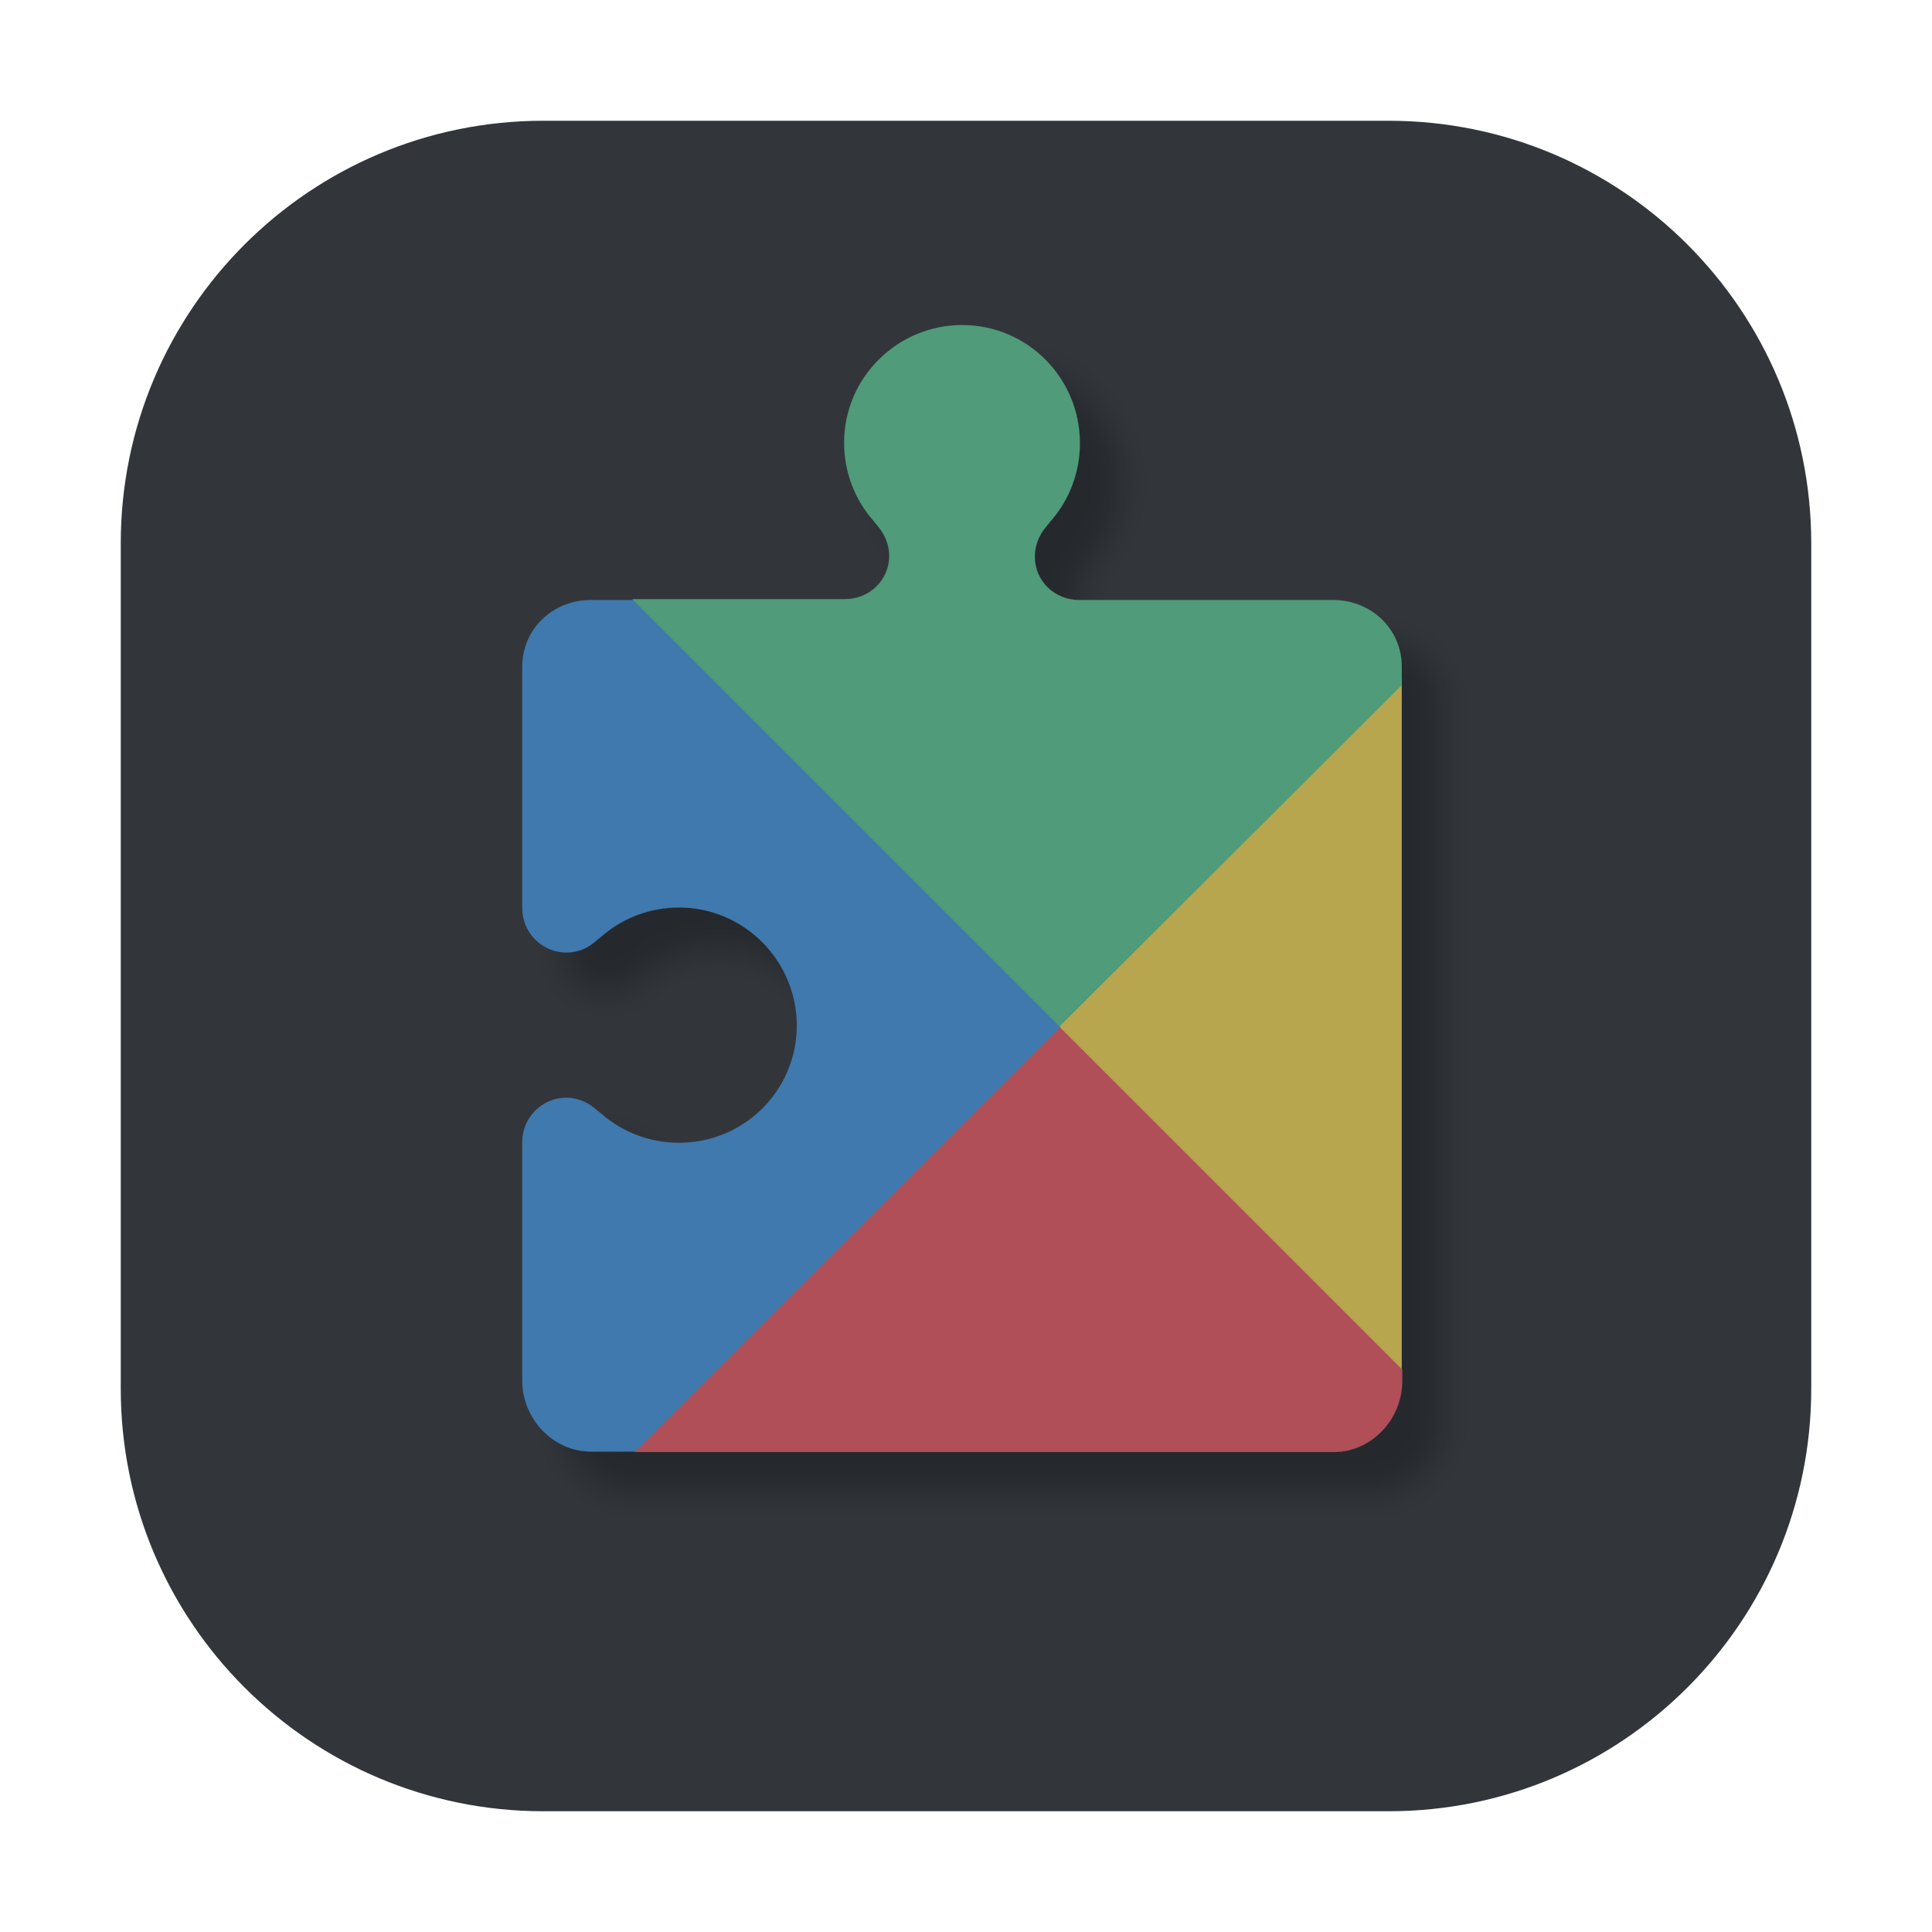
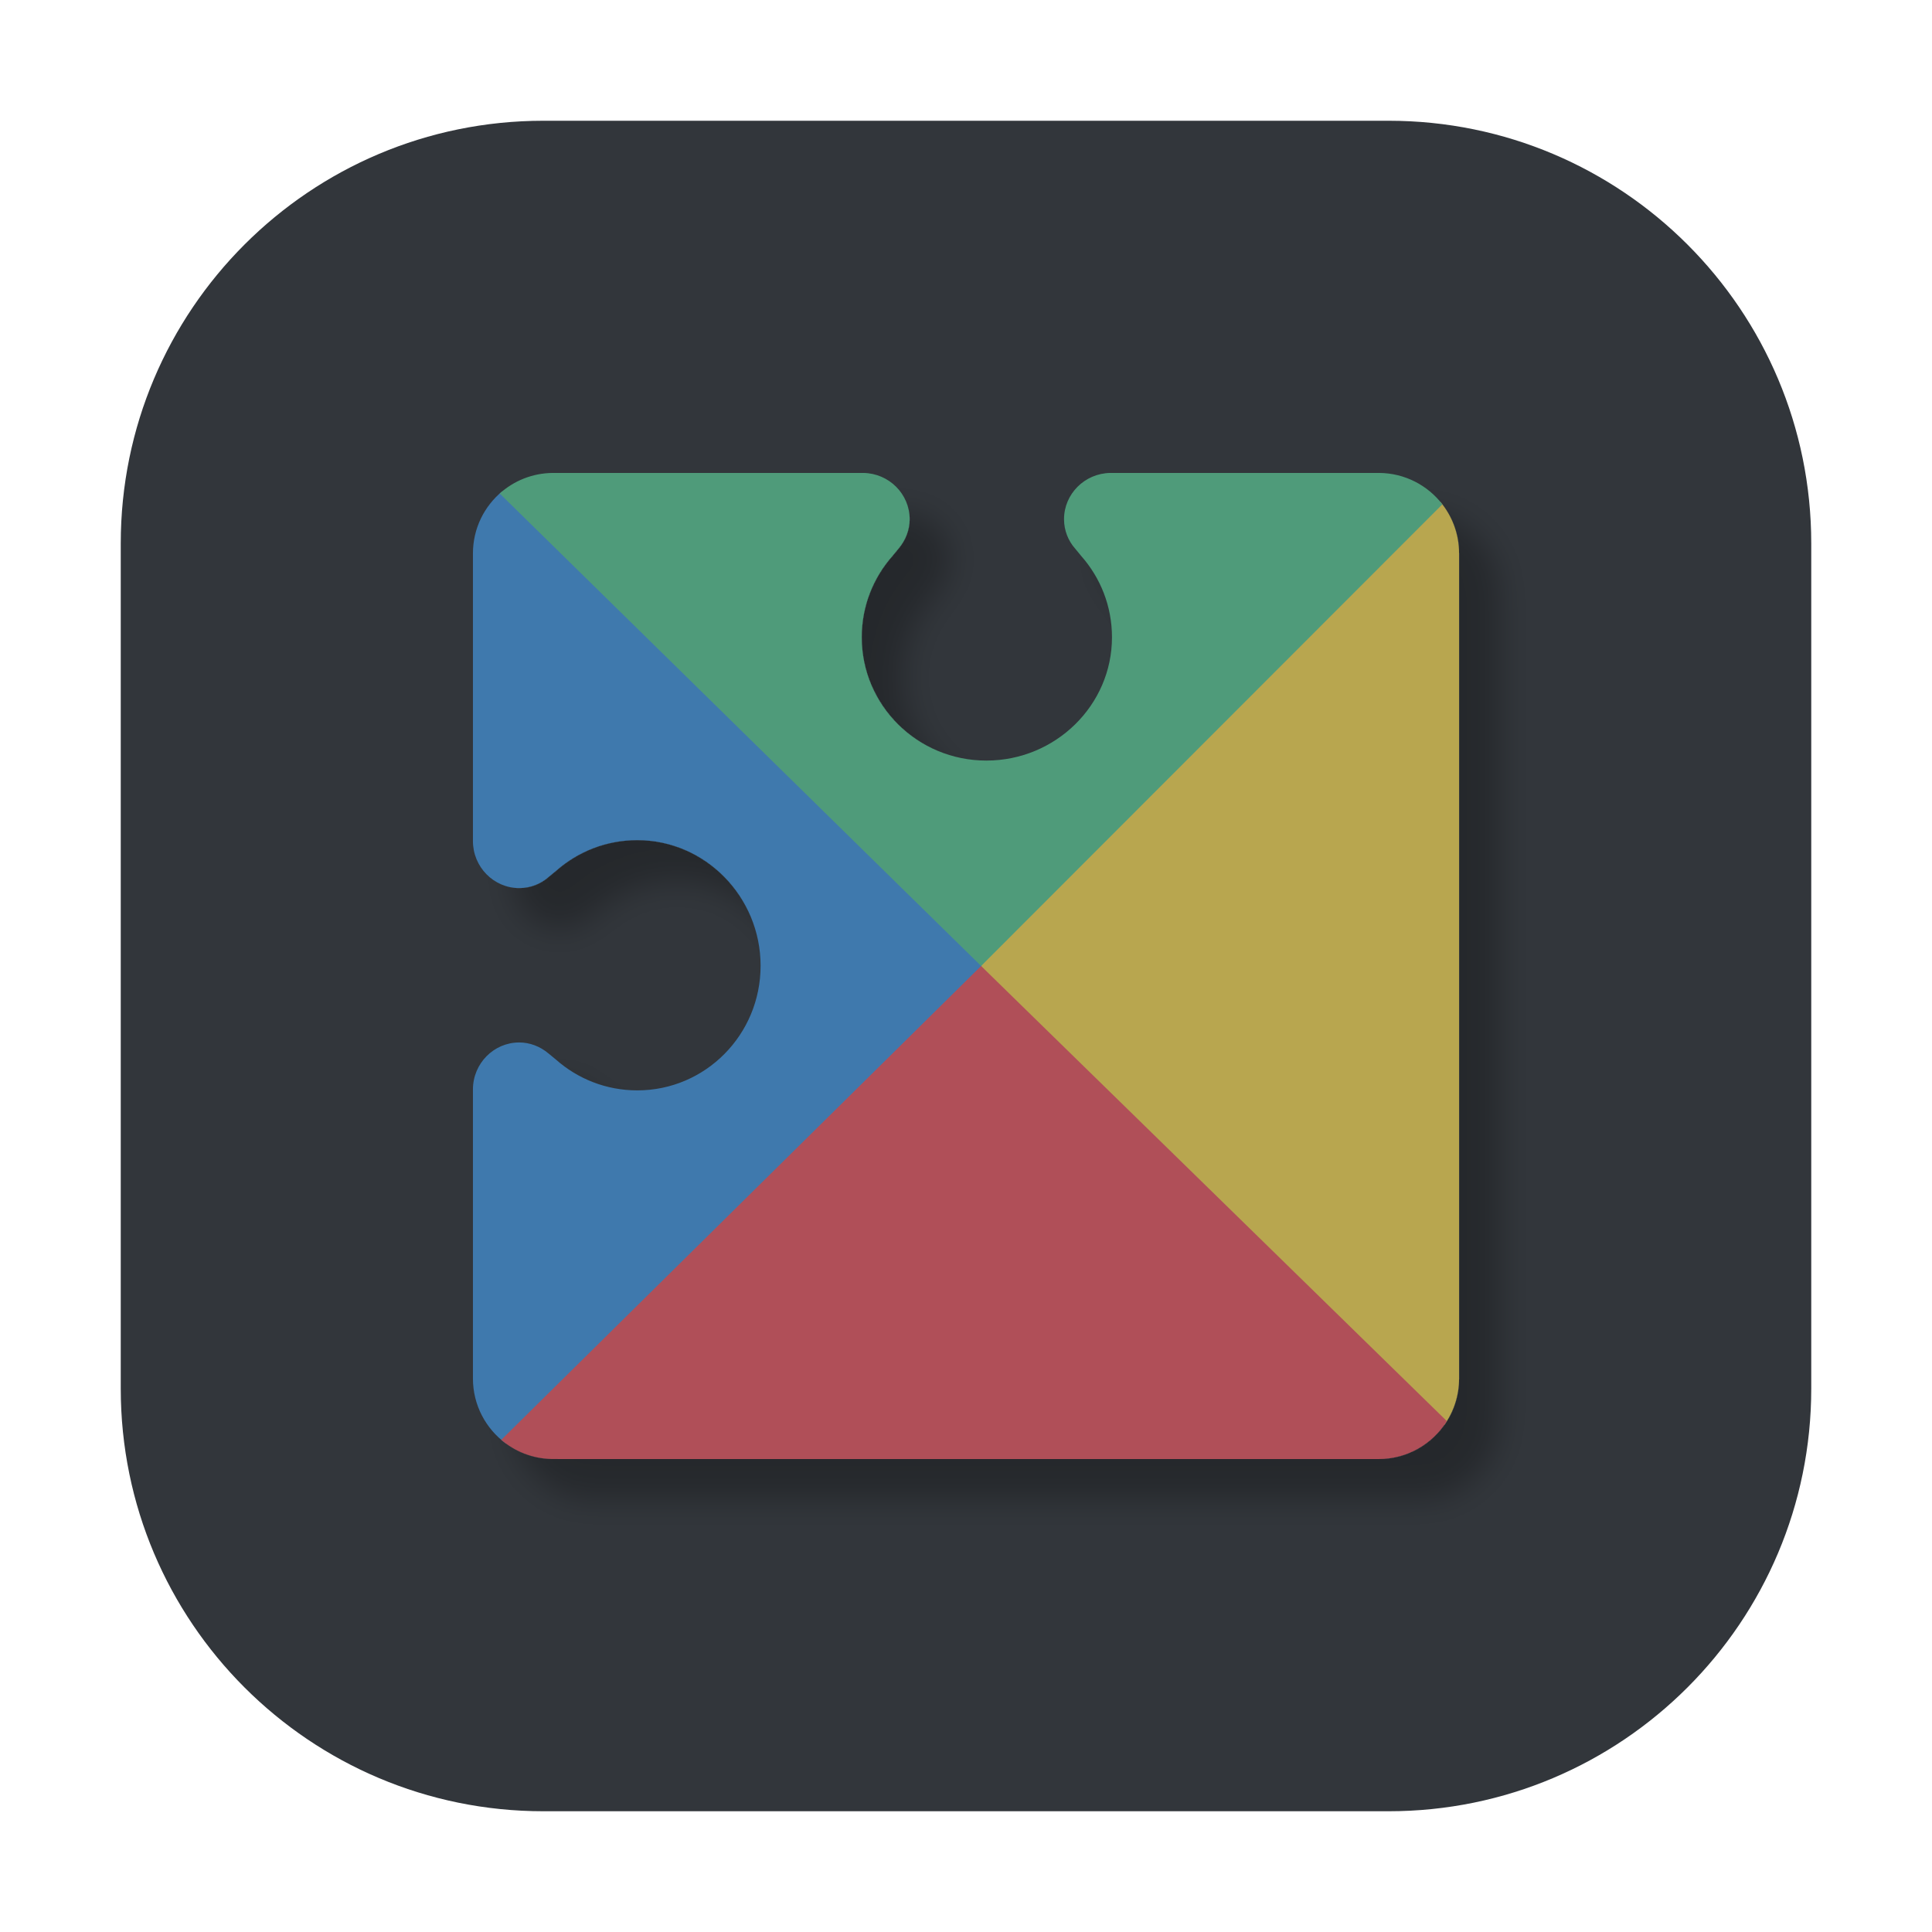
<svg xmlns="http://www.w3.org/2000/svg" width="192" height="192" viewBox="0 0 192 192" fill="none">
  <rect x="12" y="12" width="168" height="168" rx="42" fill="#32363B" />
-   <g filter="url(#filter0_d_370_2910)">
-     <path d="M105.301 102.77L139.304 136.774V67.378L105.301 101.382V102.77Z" fill="#B8A64F" />
-     <path d="M105.302 101.427L63.504 59.628H58.71C54.947 59.628 51.9 62.495 51.9 66.259V90.271C51.9 92.691 53.872 94.662 56.291 94.662C57.366 94.662 58.352 94.259 59.068 93.631L59.785 93.049C61.846 91.257 64.534 90.182 67.491 90.182C73.942 90.182 79.184 95.468 79.184 101.919C79.184 108.371 73.942 113.567 67.491 113.567C64.534 113.567 61.846 112.492 59.785 110.7L59.068 110.118C58.262 109.446 57.276 109.087 56.291 109.087C53.872 109.087 51.9 111.059 51.9 113.478V137.222C51.9 140.985 54.947 144.255 58.71 144.255H63.817L105.347 102.726V101.427H105.302Z" fill="#3F79AD" />
-     <path d="M139.304 68.095V66.258C139.304 62.495 136.257 59.628 132.494 59.628H107.227C104.808 59.628 102.837 57.746 102.837 55.327C102.837 54.252 103.24 53.222 103.867 52.46L104.449 51.743C106.241 49.682 107.317 46.995 107.317 44.038C107.317 37.542 102.075 32.3 95.624 32.3C89.172 32.3 83.886 37.542 83.886 43.993C83.886 46.95 84.961 49.638 86.753 51.699L87.336 52.415C87.963 53.177 88.366 54.207 88.366 55.238C88.366 57.657 86.395 59.538 83.976 59.538H62.83L105.301 102.009L139.304 68.095Z" fill="#4F9B7A" />
-     <path d="M63.1 144.3H132.54C136.303 144.3 139.349 141.03 139.349 137.266V136.102L105.346 102.098L63.1 144.3Z" fill="#B04F58" />
+   <g filter="url(#filter0_d_758_45)">
+     <path d="M76 70.998L98 95.998L75.267 120.735L50.27 143.449C48.288 141.993 47 139.647 47 136.998V108.263C47.002 105.692 49.067 103.598 51.601 103.598C52.633 103.598 53.666 103.979 54.511 104.693L55.262 105.312C57.421 107.218 60.237 108.361 63.335 108.361C70.094 108.361 75.587 102.835 75.587 95.975C75.587 89.114 70.094 83.491 63.335 83.491C60.237 83.491 57.421 84.635 55.262 86.541L54.511 87.16C53.76 87.827 52.727 88.256 51.601 88.256C49.066 88.256 47 86.16 47 83.587V54.998C47 52.522 48.125 50.308 49.892 48.841L76 70.998Z" fill="#3F79AD" />
+     <path d="M143.149 49.882C144.305 51.269 145 53.052 145 54.998V136.998C145 138.727 144.45 140.326 143.518 141.634L117.5 120.998L97.5 95.998L117.5 70.498L143.149 49.882Z" fill="#B8A64F" />
+     <path d="M143.786 141.23C142.373 143.492 139.863 144.998 136.999 144.998H55.809C55.429 144.996 55.09 144.994 54.795 144.992C52.897 144.945 51.164 144.238 49.816 143.09L97.5 95.998L143.786 141.23Z" fill="#B04F58" />
+     <path d="M137.075 47C139.626 47.023 141.89 48.24 143.339 50.12L97.5 95.998L49.66 49.043C51.059 47.788 52.902 47.019 54.925 47H85.811C88.348 47.042 90.4 49.09 90.4 51.599C90.4 52.631 90.019 53.664 89.305 54.509L88.686 55.26C86.78 57.419 85.637 60.235 85.637 63.333C85.637 70.092 91.163 75.585 98.023 75.585C104.884 75.585 110.507 70.092 110.507 63.333C110.507 60.235 109.363 57.419 107.457 55.26L106.838 54.509C106.171 53.758 105.742 52.725 105.742 51.599C105.742 49.09 107.795 47.042 110.331 47H137.075Z" fill="#4F9B7A" />
  </g>
  <defs>
-     <filter id="filter0_d_370_2910" x="51.9" y="32.3" width="94.449" height="119" filterUnits="userSpaceOnUse" color-interpolation-filters="sRGB">
+     <filter id="filter0_d_758_45" x="47" y="47" width="105" height="104.998" filterUnits="userSpaceOnUse" color-interpolation-filters="sRGB">
      <feFlood flood-opacity="0" result="BackgroundImageFix" />
      <feColorMatrix in="SourceAlpha" type="matrix" values="0 0 0 0 0 0 0 0 0 0 0 0 0 0 0 0 0 0 127 0" result="hardAlpha" />
      <feOffset dx="4" dy="4" />
      <feGaussianBlur stdDeviation="1.5" />
      <feComposite in2="hardAlpha" operator="out" />
      <feColorMatrix type="matrix" values="0 0 0 0 0 0 0 0 0 0 0 0 0 0 0 0 0 0 0.25 0" />
-       <feBlend mode="normal" in2="BackgroundImageFix" result="effect1_dropShadow_370_2910" />
-       <feBlend mode="normal" in="SourceGraphic" in2="effect1_dropShadow_370_2910" result="shape" />
+       <feBlend mode="normal" in2="BackgroundImageFix" result="effect1_dropShadow_758_45" />
+       <feBlend mode="normal" in="SourceGraphic" in2="effect1_dropShadow_758_45" result="shape" />
    </filter>
  </defs>
</svg>
